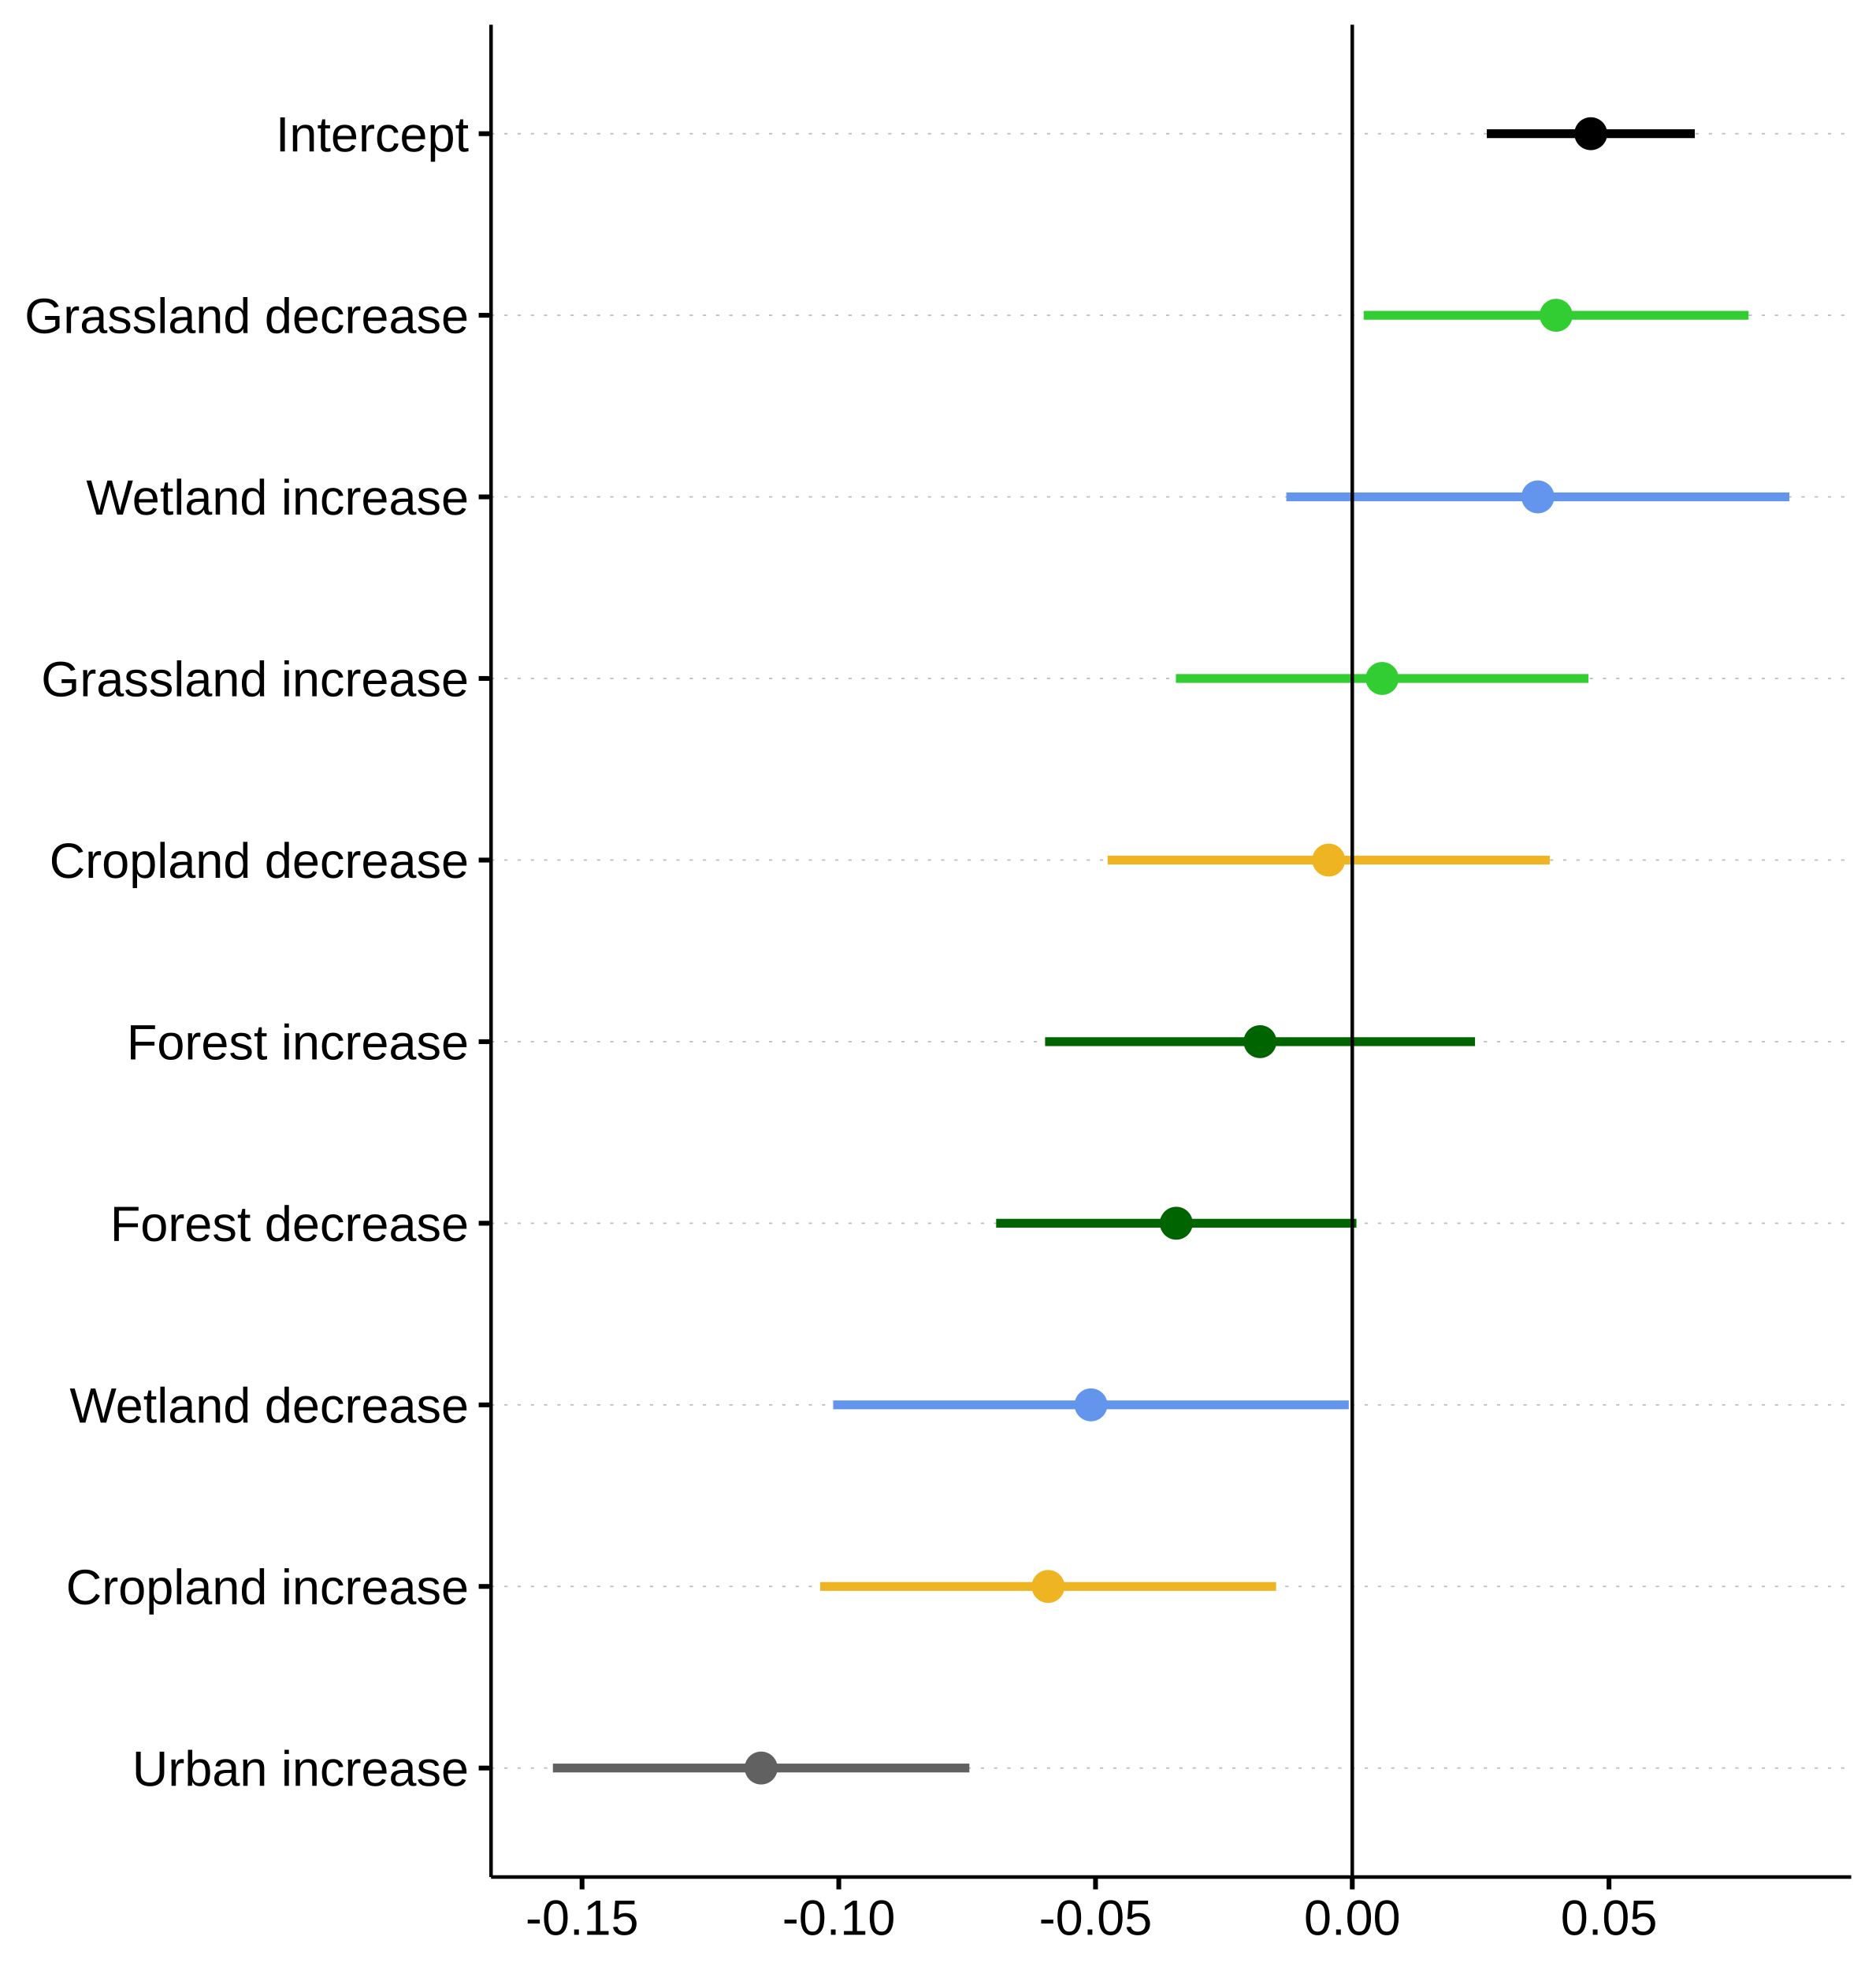
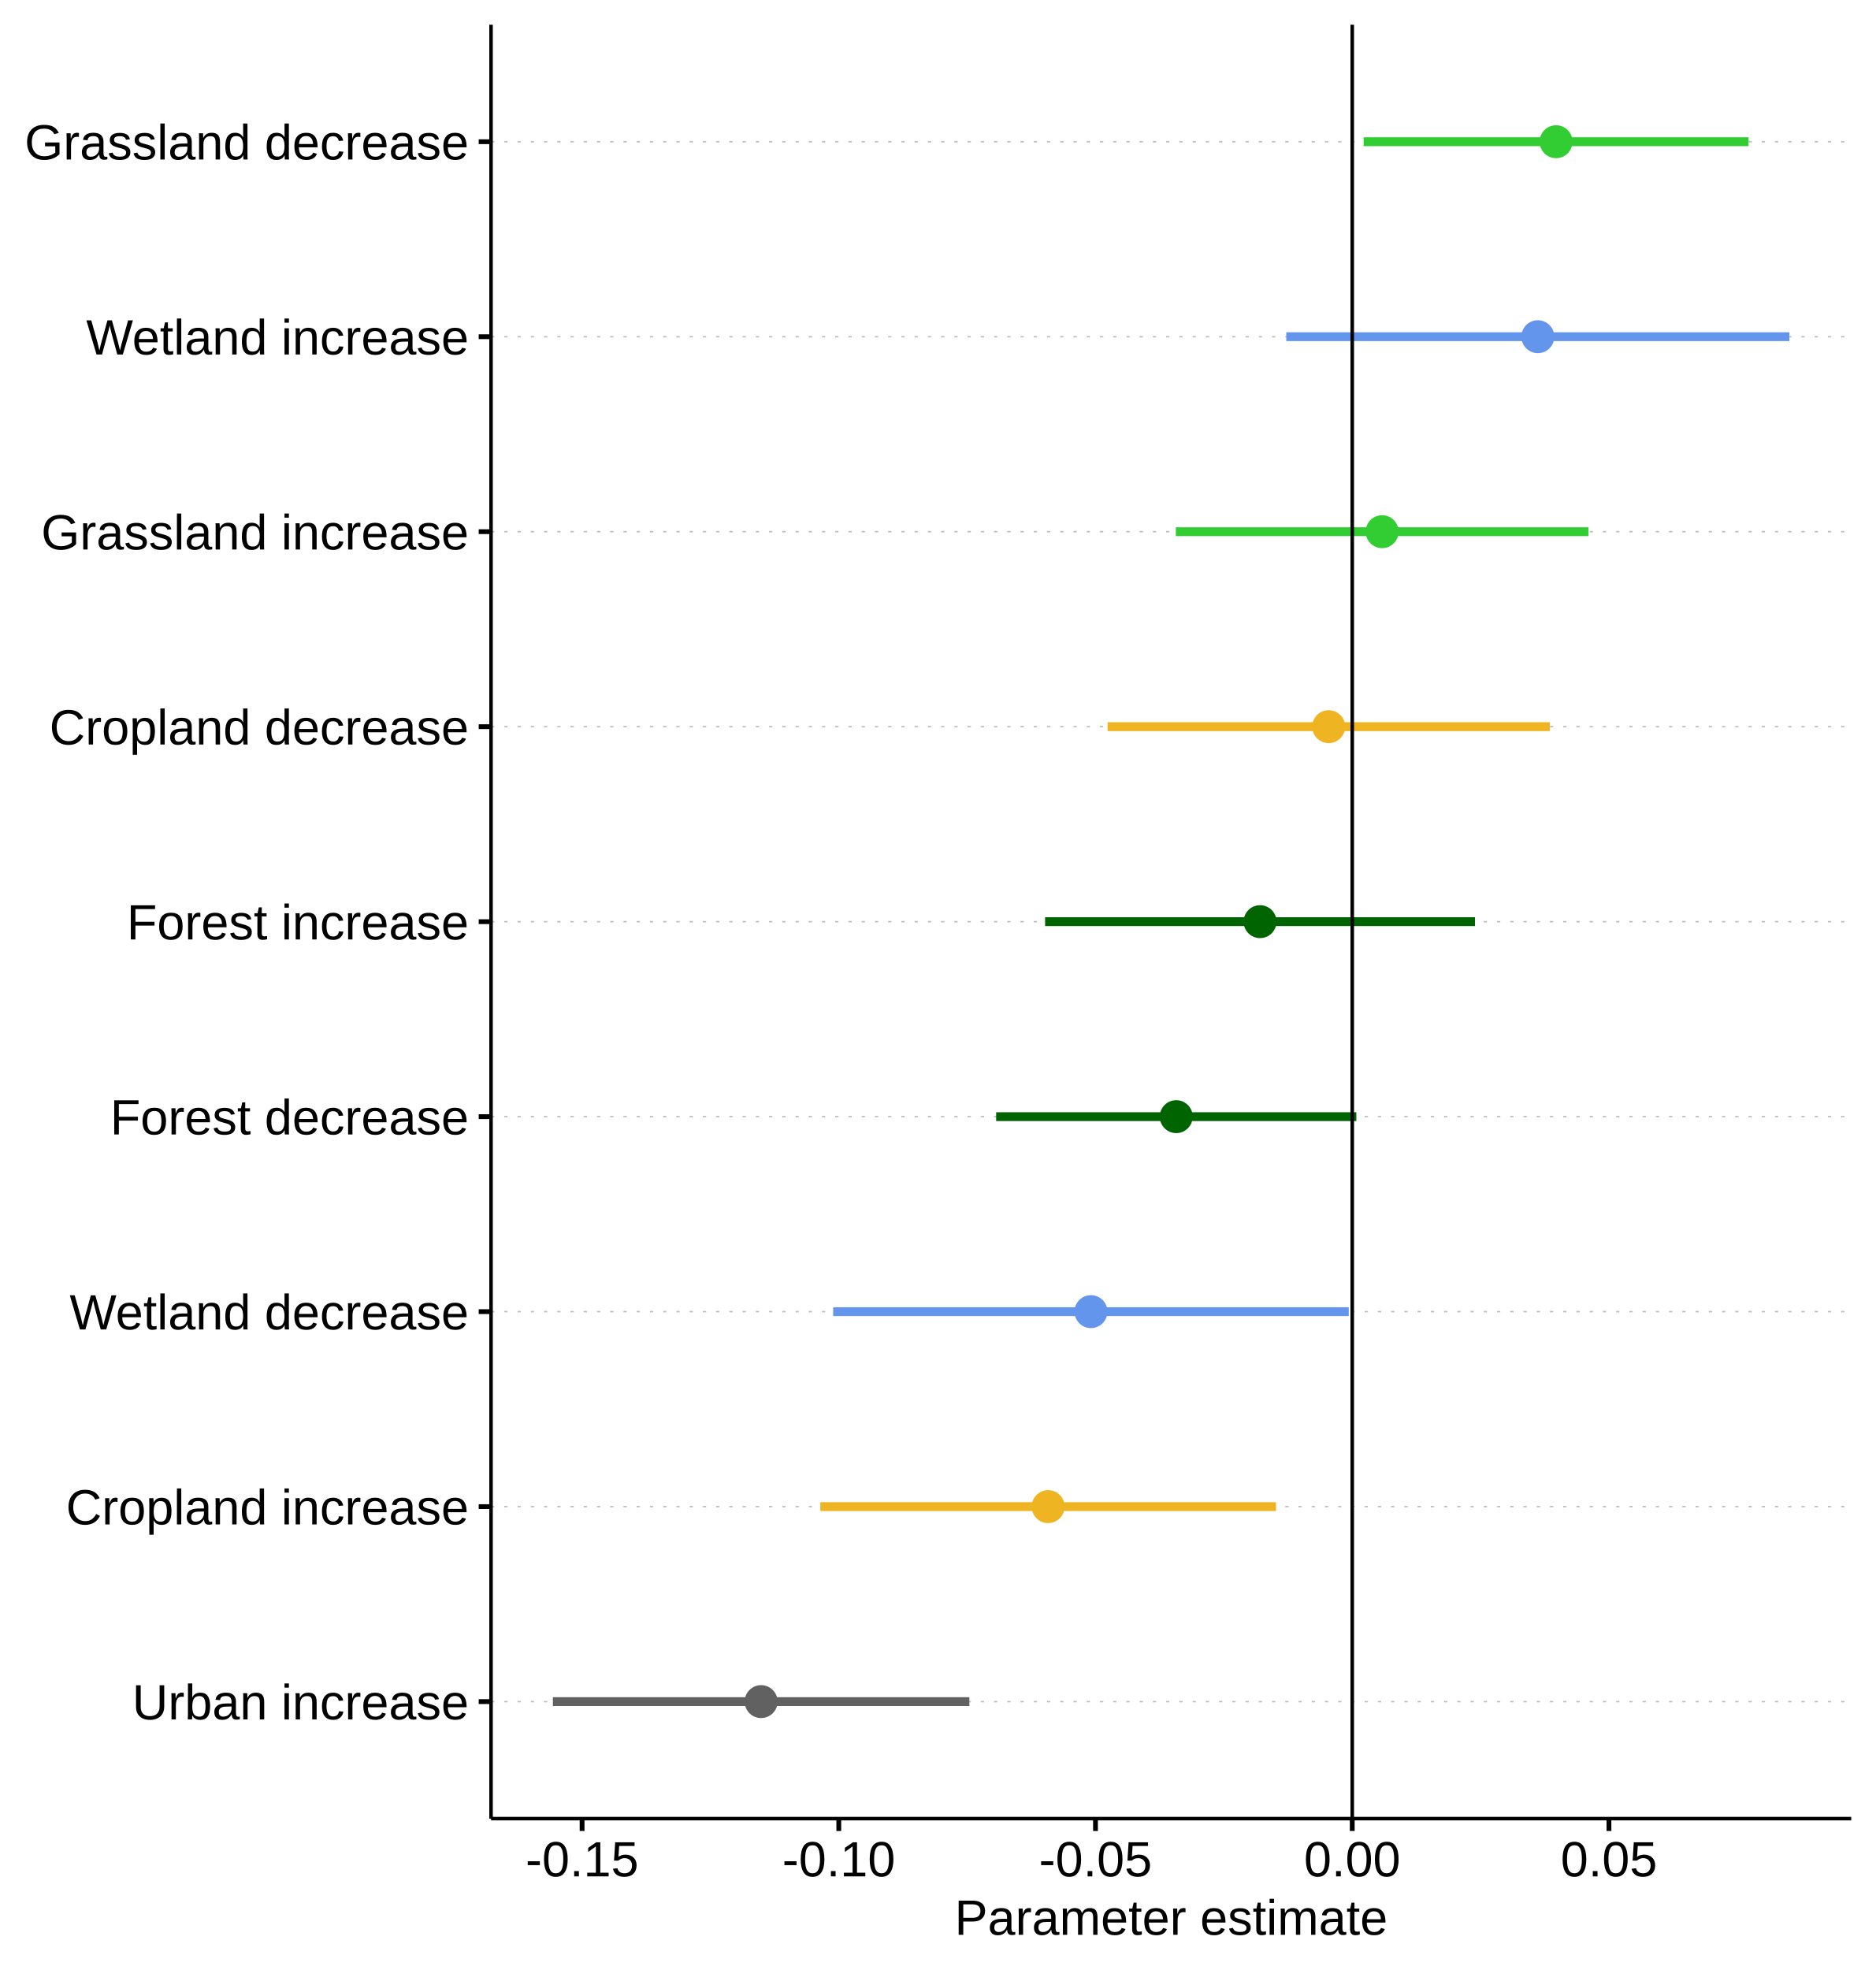
<svg xmlns="http://www.w3.org/2000/svg" class="svglite" width="566.93pt" height="595.28pt" viewBox="0 0 566.93 595.28">
  <defs>
    <style type="text/css">
    .svglite line, .svglite polyline, .svglite polygon, .svglite path, .svglite rect, .svglite circle {
      fill: none;
      stroke: #000000;
      stroke-linecap: round;
      stroke-linejoin: round;
      stroke-miterlimit: 10.00;
    }
  </style>
  </defs>
  <rect width="100%" height="100%" style="stroke: none; fill: #FFFFFF;" />
  <defs>
    <clipPath id="cpMC4wMHw1NjYuOTN8MC4wMHw1OTUuMjg=">
      <rect x="0.00" y="0.00" width="566.93" height="595.28" />
    </clipPath>
  </defs>
  <g clip-path="url(#cpMC4wMHw1NjYuOTN8MC4wMHw1OTUuMjg=)">
    <rect x="0.00" y="-0" width="566.93" height="595.28" style="stroke-width: 1.45; stroke: #FFFFFF; fill: #FFFFFF;" />
  </g>
  <defs>
-     <clipPath id="cpMTQ4LjQwfDU1OS40Nnw3LjQ3fDU2Ny4xOA==">
-       <rect x="148.40" y="7.47" width="411.05" height="559.70" />
+     <clipPath id="cpMTQ4LjQwfDU1OS40Nnw3LjQ3fDU0OS41NA==">
+       <rect x="148.40" y="7.47" width="411.05" height="542.06" />
    </clipPath>
  </defs>
-   <g clip-path="url(#cpMTQ4LjQwfDU1OS40Nnw3LjQ3fDU2Ny4xOA==)">
-     <polyline points="148.40,534.25 559.46,534.25 " style="stroke-width: 0.43; stroke: #BEBEBE; stroke-dasharray: 1.00,3.00; stroke-linecap: butt;" />
-     <polyline points="148.40,479.38 559.46,479.38 " style="stroke-width: 0.43; stroke: #BEBEBE; stroke-dasharray: 1.00,3.00; stroke-linecap: butt;" />
-     <polyline points="148.40,424.51 559.46,424.51 " style="stroke-width: 0.43; stroke: #BEBEBE; stroke-dasharray: 1.00,3.00; stroke-linecap: butt;" />
-     <polyline points="148.40,369.63 559.46,369.63 " style="stroke-width: 0.43; stroke: #BEBEBE; stroke-dasharray: 1.00,3.00; stroke-linecap: butt;" />
-     <polyline points="148.40,314.76 559.46,314.76 " style="stroke-width: 0.43; stroke: #BEBEBE; stroke-dasharray: 1.00,3.00; stroke-linecap: butt;" />
-     <polyline points="148.40,259.89 559.46,259.89 " style="stroke-width: 0.43; stroke: #BEBEBE; stroke-dasharray: 1.00,3.00; stroke-linecap: butt;" />
-     <polyline points="148.40,205.01 559.46,205.01 " style="stroke-width: 0.43; stroke: #BEBEBE; stroke-dasharray: 1.00,3.00; stroke-linecap: butt;" />
-     <polyline points="148.40,150.14 559.46,150.14 " style="stroke-width: 0.43; stroke: #BEBEBE; stroke-dasharray: 1.00,3.00; stroke-linecap: butt;" />
-     <polyline points="148.40,95.27 559.46,95.27 " style="stroke-width: 0.43; stroke: #BEBEBE; stroke-dasharray: 1.00,3.00; stroke-linecap: butt;" />
-     <polyline points="148.40,40.40 559.46,40.40 " style="stroke-width: 0.43; stroke: #BEBEBE; stroke-dasharray: 1.00,3.00; stroke-linecap: butt;" />
-     <circle cx="480.76" cy="40.40" r="4.62" style="stroke-width: 0.71; fill: #000000;" />
-     <circle cx="230.02" cy="534.25" r="4.62" style="stroke-width: 0.71; stroke: #616161; fill: #616161;" />
-     <circle cx="380.80" cy="314.76" r="4.62" style="stroke-width: 0.71; stroke: #006400; fill: #006400;" />
-     <circle cx="355.48" cy="369.63" r="4.62" style="stroke-width: 0.71; stroke: #006400; fill: #006400;" />
-     <circle cx="417.70" cy="205.01" r="4.62" style="stroke-width: 0.71; stroke: #32CD32; fill: #32CD32;" />
-     <circle cx="470.27" cy="95.27" r="4.62" style="stroke-width: 0.71; stroke: #32CD32; fill: #32CD32;" />
-     <circle cx="316.76" cy="479.38" r="4.62" style="stroke-width: 0.71; stroke: #EEB422; fill: #EEB422;" />
-     <circle cx="401.54" cy="259.89" r="4.62" style="stroke-width: 0.71; stroke: #EEB422; fill: #EEB422;" />
-     <circle cx="464.76" cy="150.14" r="4.62" style="stroke-width: 0.71; stroke: #6495ED; fill: #6495ED;" />
-     <circle cx="329.70" cy="424.51" r="4.62" style="stroke-width: 0.71; stroke: #6495ED; fill: #6495ED;" />
-     <line x1="449.33" y1="40.40" x2="512.19" y2="40.40" style="stroke-width: 2.67; stroke-linecap: butt;" />
-     <line x1="167.09" y1="534.25" x2="292.95" y2="534.25" style="stroke-width: 2.67; stroke: #616161; stroke-linecap: butt;" />
-     <line x1="315.84" y1="314.76" x2="445.77" y2="314.76" style="stroke-width: 2.67; stroke: #006400; stroke-linecap: butt;" />
-     <line x1="301.05" y1="369.63" x2="409.92" y2="369.63" style="stroke-width: 2.67; stroke: #006400; stroke-linecap: butt;" />
-     <line x1="355.37" y1="205.01" x2="480.03" y2="205.01" style="stroke-width: 2.67; stroke: #32CD32; stroke-linecap: butt;" />
-     <line x1="412.12" y1="95.27" x2="528.43" y2="95.27" style="stroke-width: 2.67; stroke: #32CD32; stroke-linecap: butt;" />
-     <line x1="247.88" y1="479.38" x2="385.64" y2="479.38" style="stroke-width: 2.67; stroke: #EEB422; stroke-linecap: butt;" />
-     <line x1="334.74" y1="259.89" x2="468.35" y2="259.89" style="stroke-width: 2.67; stroke: #EEB422; stroke-linecap: butt;" />
-     <line x1="388.74" y1="150.14" x2="540.77" y2="150.14" style="stroke-width: 2.67; stroke: #6495ED; stroke-linecap: butt;" />
-     <line x1="251.79" y1="424.51" x2="407.61" y2="424.51" style="stroke-width: 2.67; stroke: #6495ED; stroke-linecap: butt;" />
-     <line x1="408.67" y1="567.18" x2="408.67" y2="7.47" style="stroke-width: 1.07; stroke-linecap: butt;" />
+   <g clip-path="url(#cpMTQ4LjQwfDU1OS40Nnw3LjQ3fDU0OS41NA==)">
+     <polyline points="148.40,514.18 559.46,514.18 " style="stroke-width: 0.43; stroke: #BEBEBE; stroke-dasharray: 1.00,3.00; stroke-linecap: butt;" />
+     <polyline points="148.40,455.26 559.46,455.26 " style="stroke-width: 0.43; stroke: #BEBEBE; stroke-dasharray: 1.00,3.00; stroke-linecap: butt;" />
+     <polyline points="148.40,396.34 559.46,396.34 " style="stroke-width: 0.43; stroke: #BEBEBE; stroke-dasharray: 1.00,3.00; stroke-linecap: butt;" />
+     <polyline points="148.40,337.42 559.46,337.42 " style="stroke-width: 0.43; stroke: #BEBEBE; stroke-dasharray: 1.00,3.00; stroke-linecap: butt;" />
+     <polyline points="148.40,278.50 559.46,278.50 " style="stroke-width: 0.43; stroke: #BEBEBE; stroke-dasharray: 1.00,3.00; stroke-linecap: butt;" />
+     <polyline points="148.40,219.58 559.46,219.58 " style="stroke-width: 0.43; stroke: #BEBEBE; stroke-dasharray: 1.00,3.00; stroke-linecap: butt;" />
+     <polyline points="148.40,160.66 559.46,160.66 " style="stroke-width: 0.43; stroke: #BEBEBE; stroke-dasharray: 1.00,3.00; stroke-linecap: butt;" />
+     <polyline points="148.40,101.74 559.46,101.74 " style="stroke-width: 0.43; stroke: #BEBEBE; stroke-dasharray: 1.00,3.00; stroke-linecap: butt;" />
+     <polyline points="148.40,42.82 559.46,42.82 " style="stroke-width: 0.43; stroke: #BEBEBE; stroke-dasharray: 1.00,3.00; stroke-linecap: butt;" />
+     <circle cx="230.02" cy="514.18" r="4.62" style="stroke-width: 0.71; stroke: #616161; fill: #616161;" />
+     <circle cx="380.80" cy="278.50" r="4.62" style="stroke-width: 0.71; stroke: #006400; fill: #006400;" />
+     <circle cx="355.47" cy="337.42" r="4.62" style="stroke-width: 0.71; stroke: #006400; fill: #006400;" />
+     <circle cx="417.69" cy="160.66" r="4.62" style="stroke-width: 0.71; stroke: #32CD32; fill: #32CD32;" />
+     <circle cx="470.26" cy="42.82" r="4.62" style="stroke-width: 0.71; stroke: #32CD32; fill: #32CD32;" />
+     <circle cx="316.76" cy="455.26" r="4.62" style="stroke-width: 0.71; stroke: #EEB422; fill: #EEB422;" />
+     <circle cx="401.54" cy="219.58" r="4.62" style="stroke-width: 0.71; stroke: #EEB422; fill: #EEB422;" />
+     <circle cx="464.75" cy="101.74" r="4.62" style="stroke-width: 0.71; stroke: #6495ED; fill: #6495ED;" />
+     <circle cx="329.70" cy="396.34" r="4.62" style="stroke-width: 0.71; stroke: #6495ED; fill: #6495ED;" />
+     <line x1="167.09" y1="514.18" x2="292.95" y2="514.18" style="stroke-width: 2.67; stroke: #616161; stroke-linecap: butt;" />
+     <line x1="315.84" y1="278.50" x2="445.75" y2="278.50" style="stroke-width: 2.67; stroke: #006400; stroke-linecap: butt;" />
+     <line x1="301.05" y1="337.42" x2="409.90" y2="337.42" style="stroke-width: 2.67; stroke: #006400; stroke-linecap: butt;" />
+     <line x1="355.35" y1="160.66" x2="480.03" y2="160.66" style="stroke-width: 2.67; stroke: #32CD32; stroke-linecap: butt;" />
+     <line x1="412.10" y1="42.82" x2="528.42" y2="42.82" style="stroke-width: 2.67; stroke: #32CD32; stroke-linecap: butt;" />
+     <line x1="247.90" y1="455.26" x2="385.62" y2="455.26" style="stroke-width: 2.67; stroke: #EEB422; stroke-linecap: butt;" />
+     <line x1="334.72" y1="219.58" x2="468.36" y2="219.58" style="stroke-width: 2.67; stroke: #EEB422; stroke-linecap: butt;" />
+     <line x1="388.73" y1="101.74" x2="540.77" y2="101.74" style="stroke-width: 2.67; stroke: #6495ED; stroke-linecap: butt;" />
+     <line x1="251.79" y1="396.34" x2="407.60" y2="396.34" style="stroke-width: 2.67; stroke: #6495ED; stroke-linecap: butt;" />
+     <line x1="408.66" y1="549.54" x2="408.66" y2="7.47" style="stroke-width: 1.07; stroke-linecap: butt;" />
  </g>
  <g clip-path="url(#cpMC4wMHw1NjYuOTN8MC4wMHw1OTUuMjg=)">
-     <polyline points="148.40,567.18 148.40,7.47 " style="stroke-width: 1.07; stroke-linecap: butt;" />
-     <text x="141.68" y="539.62" text-anchor="end" style="font-size: 15.00px; font-family: Arial;" textLength="101.69px" lengthAdjust="spacingAndGlyphs">Urban increase</text>
-     <text x="141.68" y="484.75" text-anchor="end" style="font-size: 15.00px; font-family: Arial;" textLength="121.70px" lengthAdjust="spacingAndGlyphs">Cropland increase</text>
-     <text x="141.68" y="429.88" text-anchor="end" style="font-size: 15.00px; font-family: Arial;" textLength="120.59px" lengthAdjust="spacingAndGlyphs">Wetland decrease</text>
-     <text x="141.68" y="375.00" text-anchor="end" style="font-size: 15.00px; font-family: Arial;" textLength="108.36px" lengthAdjust="spacingAndGlyphs">Forest decrease</text>
-     <text x="141.68" y="320.13" text-anchor="end" style="font-size: 15.00px; font-family: Arial;" textLength="103.36px" lengthAdjust="spacingAndGlyphs">Forest increase</text>
-     <text x="141.68" y="265.26" text-anchor="end" style="font-size: 15.00px; font-family: Arial;" textLength="126.71px" lengthAdjust="spacingAndGlyphs">Cropland decrease</text>
-     <text x="141.68" y="210.39" text-anchor="end" style="font-size: 15.00px; font-family: Arial;" textLength="129.20px" lengthAdjust="spacingAndGlyphs">Grassland increase</text>
-     <text x="141.68" y="155.51" text-anchor="end" style="font-size: 15.00px; font-family: Arial;" textLength="115.59px" lengthAdjust="spacingAndGlyphs">Wetland increase</text>
-     <text x="141.68" y="100.64" text-anchor="end" style="font-size: 15.00px; font-family: Arial;" textLength="134.21px" lengthAdjust="spacingAndGlyphs">Grassland decrease</text>
-     <text x="141.68" y="45.77" text-anchor="end" style="font-size: 15.00px; font-family: Arial;" textLength="58.36px" lengthAdjust="spacingAndGlyphs">Intercept</text>
-     <polyline points="144.67,534.25 148.40,534.25 " style="stroke-width: 1.45; stroke-linecap: butt;" />
-     <polyline points="144.67,479.38 148.40,479.38 " style="stroke-width: 1.45; stroke-linecap: butt;" />
-     <polyline points="144.67,424.51 148.40,424.51 " style="stroke-width: 1.45; stroke-linecap: butt;" />
-     <polyline points="144.67,369.63 148.40,369.63 " style="stroke-width: 1.45; stroke-linecap: butt;" />
-     <polyline points="144.67,314.76 148.40,314.76 " style="stroke-width: 1.45; stroke-linecap: butt;" />
-     <polyline points="144.67,259.89 148.40,259.89 " style="stroke-width: 1.45; stroke-linecap: butt;" />
-     <polyline points="144.67,205.01 148.40,205.01 " style="stroke-width: 1.45; stroke-linecap: butt;" />
-     <polyline points="144.67,150.14 148.40,150.14 " style="stroke-width: 1.45; stroke-linecap: butt;" />
-     <polyline points="144.67,95.27 148.40,95.27 " style="stroke-width: 1.45; stroke-linecap: butt;" />
-     <polyline points="144.67,40.40 148.40,40.40 " style="stroke-width: 1.45; stroke-linecap: butt;" />
-     <polyline points="148.40,567.18 559.46,567.18 " style="stroke-width: 1.07; stroke-linecap: butt;" />
-     <polyline points="175.90,570.91 175.90,567.18 " style="stroke-width: 1.45; stroke-linecap: butt;" />
-     <polyline points="253.49,570.91 253.49,567.18 " style="stroke-width: 1.45; stroke-linecap: butt;" />
-     <polyline points="331.08,570.91 331.08,567.18 " style="stroke-width: 1.45; stroke-linecap: butt;" />
-     <polyline points="408.67,570.91 408.67,567.18 " style="stroke-width: 1.45; stroke-linecap: butt;" />
-     <polyline points="486.25,570.91 486.25,567.18 " style="stroke-width: 1.45; stroke-linecap: butt;" />
-     <text x="175.90" y="584.64" text-anchor="middle" style="font-size: 15.00px; font-family: Arial;" textLength="34.18px" lengthAdjust="spacingAndGlyphs">-0.15</text>
-     <text x="253.49" y="584.64" text-anchor="middle" style="font-size: 15.00px; font-family: Arial;" textLength="34.18px" lengthAdjust="spacingAndGlyphs">-0.10</text>
-     <text x="331.08" y="584.64" text-anchor="middle" style="font-size: 15.00px; font-family: Arial;" textLength="34.18px" lengthAdjust="spacingAndGlyphs">-0.05</text>
-     <text x="408.67" y="584.64" text-anchor="middle" style="font-size: 15.00px; font-family: Arial;" textLength="29.18px" lengthAdjust="spacingAndGlyphs">0.00</text>
-     <text x="486.25" y="584.64" text-anchor="middle" style="font-size: 15.00px; font-family: Arial;" textLength="29.18px" lengthAdjust="spacingAndGlyphs">0.05</text>
+     <polyline points="148.40,549.54 148.40,7.47 " style="stroke-width: 1.07; stroke-linecap: butt;" />
+     <text x="141.68" y="519.56" text-anchor="end" style="font-size: 15.00px; font-family: Arial;" textLength="101.69px" lengthAdjust="spacingAndGlyphs">Urban increase</text>
+     <text x="141.68" y="460.64" text-anchor="end" style="font-size: 15.00px; font-family: Arial;" textLength="121.70px" lengthAdjust="spacingAndGlyphs">Cropland increase</text>
+     <text x="141.68" y="401.72" text-anchor="end" style="font-size: 15.00px; font-family: Arial;" textLength="120.59px" lengthAdjust="spacingAndGlyphs">Wetland decrease</text>
+     <text x="141.68" y="342.80" text-anchor="end" style="font-size: 15.00px; font-family: Arial;" textLength="108.36px" lengthAdjust="spacingAndGlyphs">Forest decrease</text>
+     <text x="141.68" y="283.88" text-anchor="end" style="font-size: 15.00px; font-family: Arial;" textLength="103.36px" lengthAdjust="spacingAndGlyphs">Forest increase</text>
+     <text x="141.68" y="224.96" text-anchor="end" style="font-size: 15.00px; font-family: Arial;" textLength="126.71px" lengthAdjust="spacingAndGlyphs">Cropland decrease</text>
+     <text x="141.68" y="166.04" text-anchor="end" style="font-size: 15.00px; font-family: Arial;" textLength="129.20px" lengthAdjust="spacingAndGlyphs">Grassland increase</text>
+     <text x="141.68" y="107.12" text-anchor="end" style="font-size: 15.00px; font-family: Arial;" textLength="115.59px" lengthAdjust="spacingAndGlyphs">Wetland increase</text>
+     <text x="141.68" y="48.20" text-anchor="end" style="font-size: 15.00px; font-family: Arial;" textLength="134.21px" lengthAdjust="spacingAndGlyphs">Grassland decrease</text>
+     <polyline points="144.67,514.18 148.40,514.18 " style="stroke-width: 1.45; stroke-linecap: butt;" />
+     <polyline points="144.67,455.26 148.40,455.26 " style="stroke-width: 1.45; stroke-linecap: butt;" />
+     <polyline points="144.67,396.34 148.40,396.34 " style="stroke-width: 1.45; stroke-linecap: butt;" />
+     <polyline points="144.67,337.42 148.40,337.42 " style="stroke-width: 1.45; stroke-linecap: butt;" />
+     <polyline points="144.67,278.50 148.40,278.50 " style="stroke-width: 1.45; stroke-linecap: butt;" />
+     <polyline points="144.67,219.58 148.40,219.58 " style="stroke-width: 1.45; stroke-linecap: butt;" />
+     <polyline points="144.67,160.66 148.40,160.66 " style="stroke-width: 1.45; stroke-linecap: butt;" />
+     <polyline points="144.67,101.74 148.40,101.74 " style="stroke-width: 1.45; stroke-linecap: butt;" />
+     <polyline points="144.67,42.82 148.40,42.82 " style="stroke-width: 1.45; stroke-linecap: butt;" />
+     <polyline points="148.40,549.54 559.46,549.54 " style="stroke-width: 1.07; stroke-linecap: butt;" />
+     <polyline points="175.91,553.27 175.91,549.54 " style="stroke-width: 1.45; stroke-linecap: butt;" />
+     <polyline points="253.49,553.27 253.49,549.54 " style="stroke-width: 1.45; stroke-linecap: butt;" />
+     <polyline points="331.07,553.27 331.07,549.54 " style="stroke-width: 1.45; stroke-linecap: butt;" />
+     <polyline points="408.66,553.27 408.66,549.54 " style="stroke-width: 1.45; stroke-linecap: butt;" />
+     <polyline points="486.24,553.27 486.24,549.54 " style="stroke-width: 1.45; stroke-linecap: butt;" />
+     <text x="175.91" y="567.00" text-anchor="middle" style="font-size: 15.00px; font-family: Arial;" textLength="34.18px" lengthAdjust="spacingAndGlyphs">-0.15</text>
+     <text x="253.49" y="567.00" text-anchor="middle" style="font-size: 15.00px; font-family: Arial;" textLength="34.18px" lengthAdjust="spacingAndGlyphs">-0.10</text>
+     <text x="331.07" y="567.00" text-anchor="middle" style="font-size: 15.00px; font-family: Arial;" textLength="34.18px" lengthAdjust="spacingAndGlyphs">-0.05</text>
+     <text x="408.66" y="567.00" text-anchor="middle" style="font-size: 15.00px; font-family: Arial;" textLength="29.18px" lengthAdjust="spacingAndGlyphs">0.00</text>
+     <text x="486.24" y="567.00" text-anchor="middle" style="font-size: 15.00px; font-family: Arial;" textLength="29.18px" lengthAdjust="spacingAndGlyphs">0.05</text>
+     <text x="353.93" y="584.64" text-anchor="middle" style="font-size: 15.00px; font-family: Arial;" textLength="130.85px" lengthAdjust="spacingAndGlyphs">Parameter estimate</text>
  </g>
</svg>
